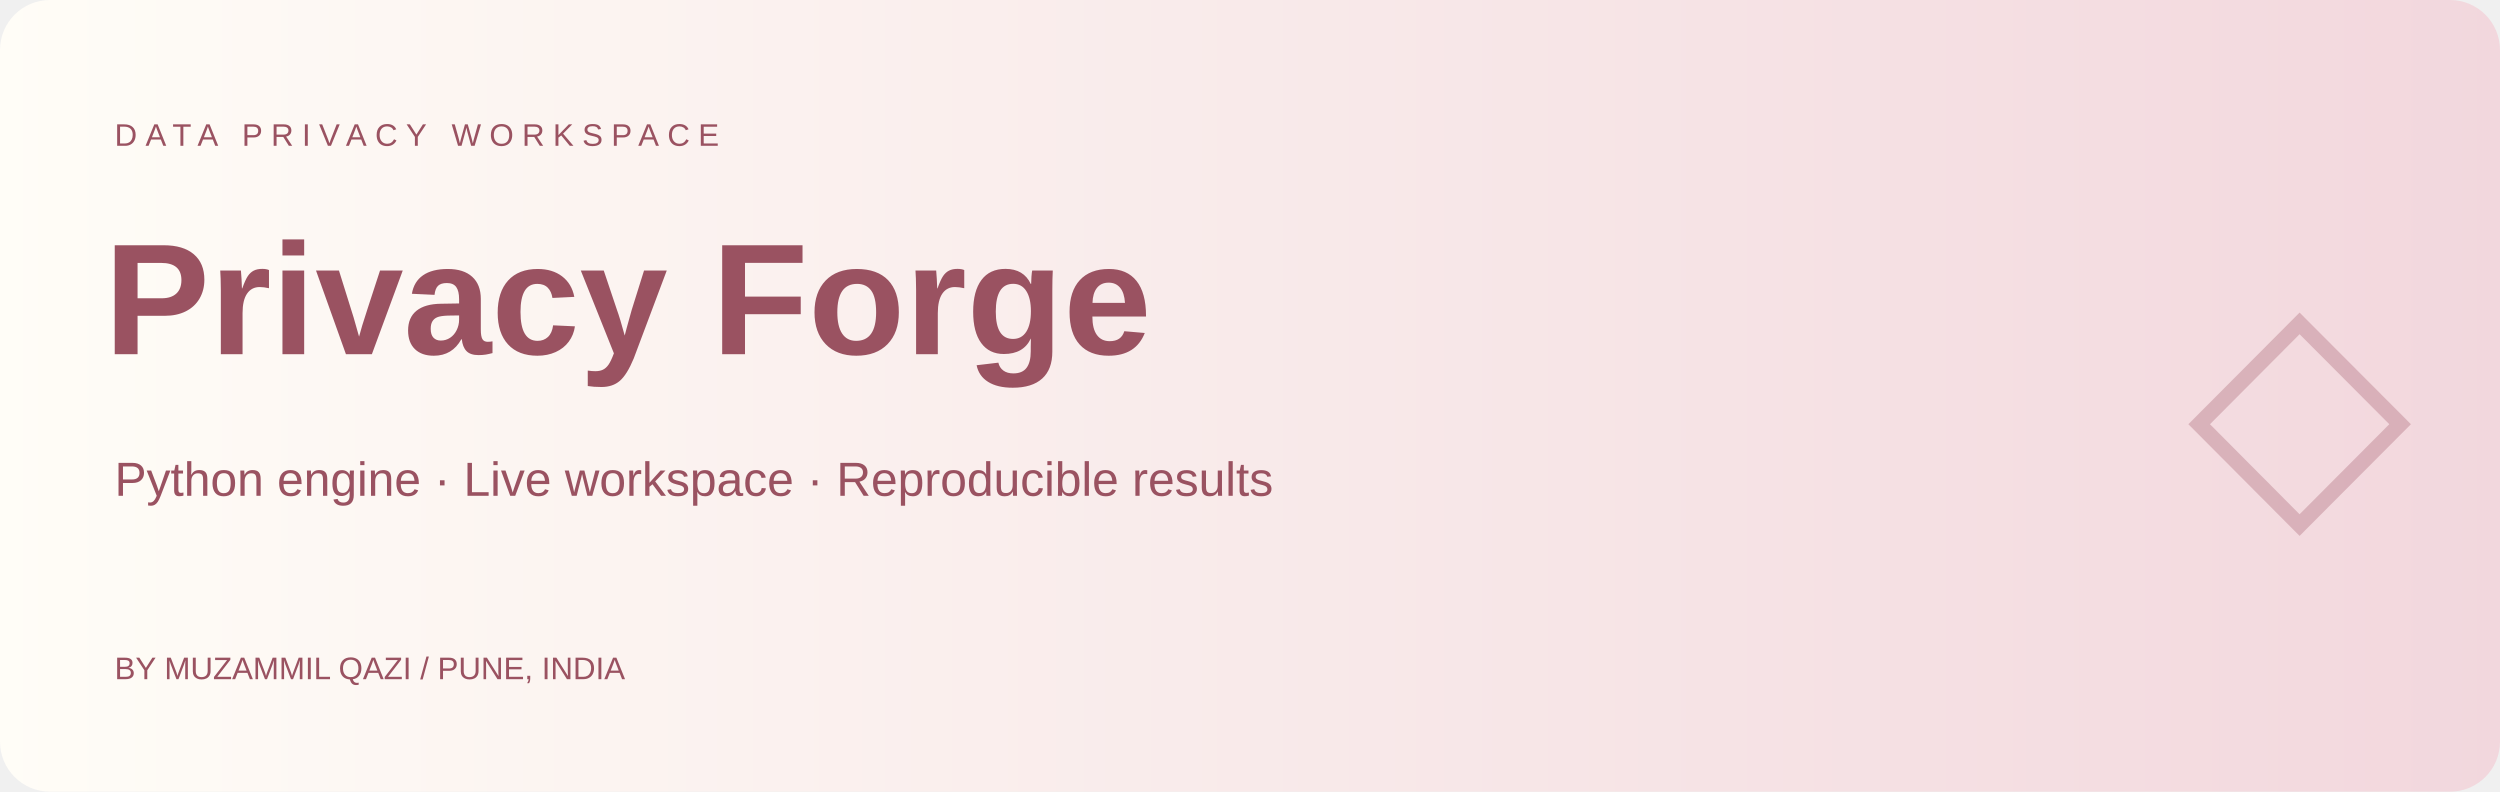
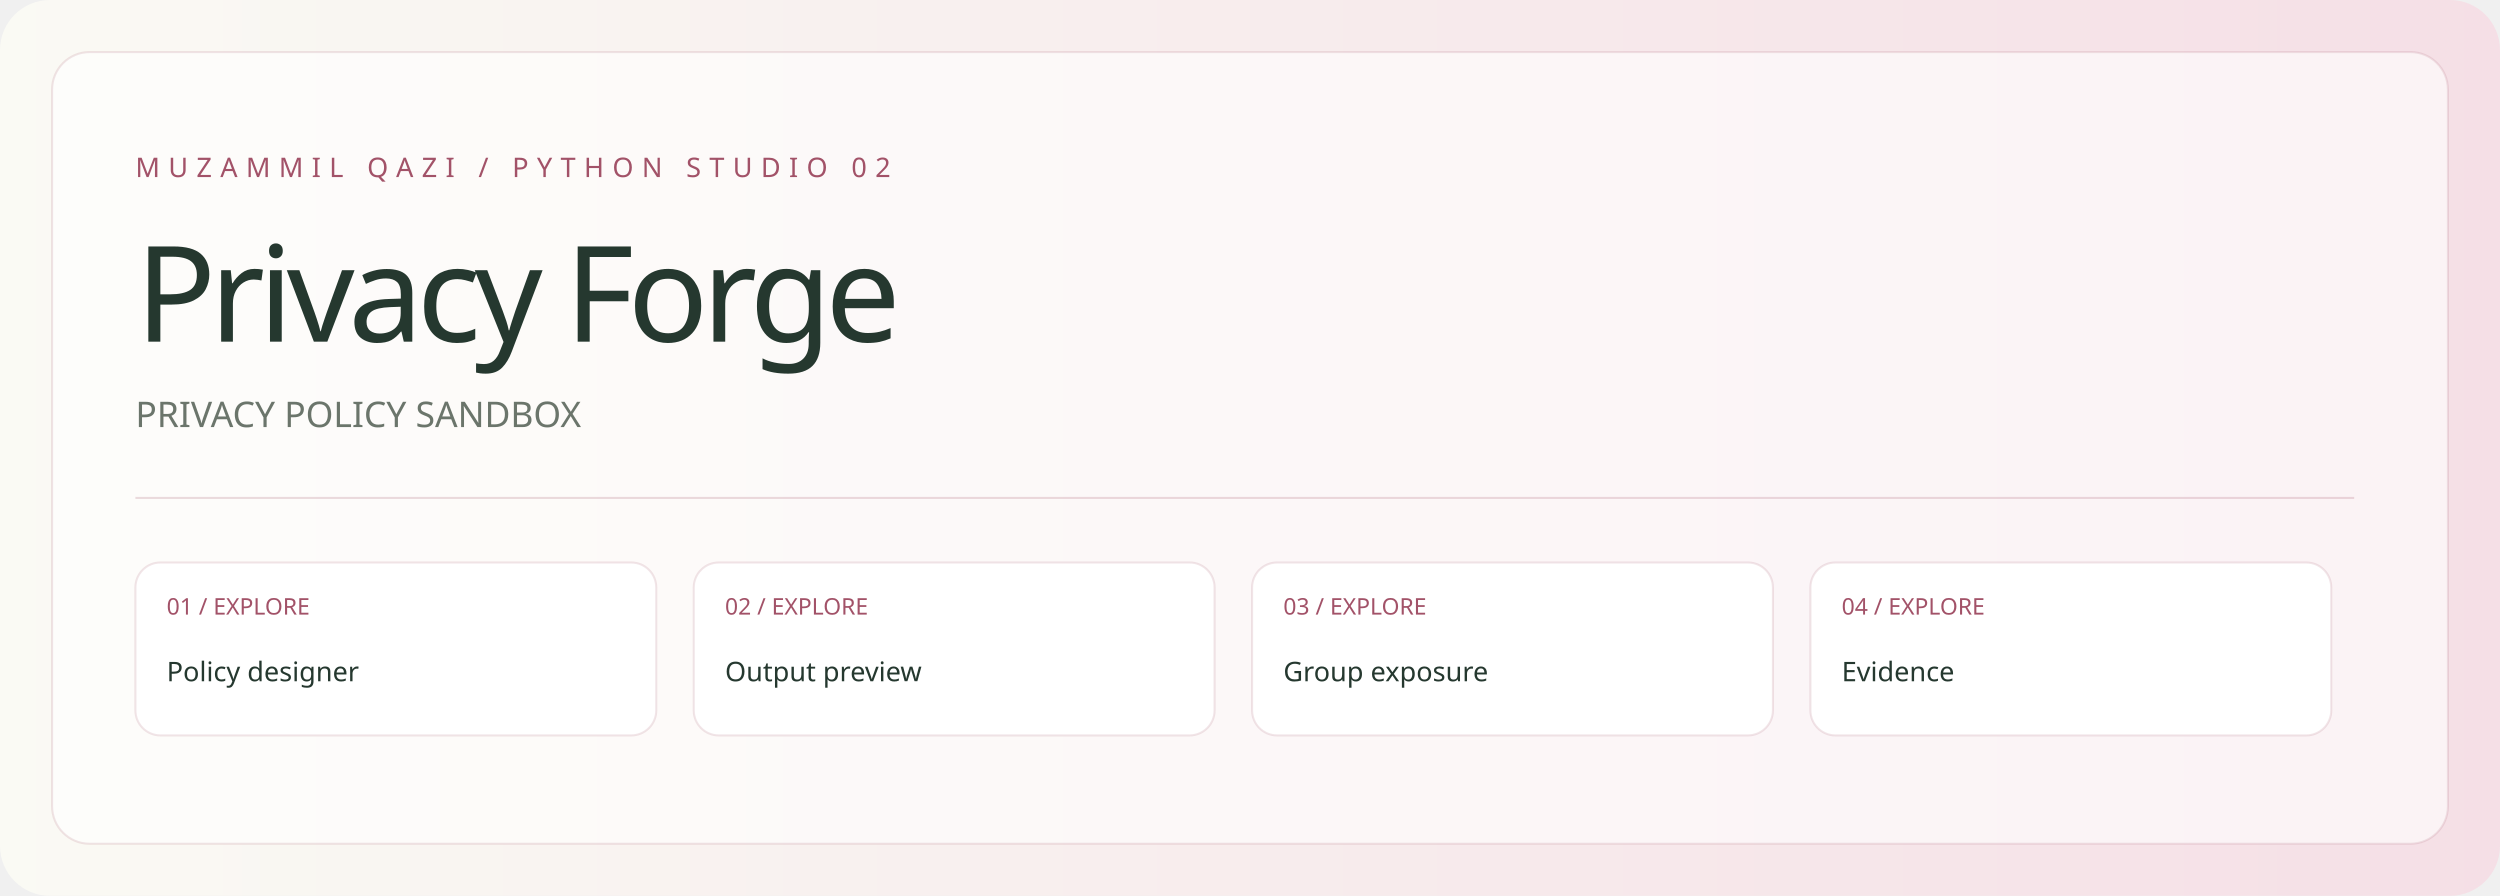
- <svg xmlns="http://www.w3.org/2000/svg" width="1200" height="380" viewBox="0 0 1200 380">
+ <svg xmlns="http://www.w3.org/2000/svg" width="1200" height="430" viewBox="0 0 1200 430">
  <defs>
-     <linearGradient id="b">
-       <stop stop-color="#fffdf7" />
-       <stop offset="1" stop-color="#f2d7dd" />
+     <linearGradient id="bg">
+       <stop stop-color="#fafaf4" />
+       <stop offset="1" stop-color="#f5dfe6" />
    </linearGradient>
  </defs>
-   <rect width="1200" height="380" rx="24" fill="url(#b)" />
-   <g font-family="Arial,sans-serif" fill="#9a5261">
-     <text x="55" y="70" font-size="15" letter-spacing="4">DATA PRIVACY WORKSPACE</text>
-     <text x="50" y="170" font-size="76" font-weight="700">Privacy Forge</text>
-     <text x="55" y="238" font-size="23">Python engine · Live workspace · Reproducible results</text>
-     <text x="55" y="326" font-size="15">BY MUZAMMIL QAZI / PUNE, INDIA</text>
-     <text x="1050" y="240" font-size="140" opacity=".3">◇</text>
-   </g>
+   <rect width="1200" height="430" rx="24" fill="url(#bg)" />
+   <rect x="25" y="25" width="1150" height="380" rx="18" fill="white" fill-opacity=".6" stroke="#a25268" stroke-opacity=".15" />
+   <text x="65" y="85" font-family="sans-serif" font-size="13" fill="#a25268" letter-spacing="4">MUZAMMIL QAZI / PYTHON STUDIO 02</text>
+   <text x="65" y="164" font-family="sans-serif" font-size="64" fill="#25382f" letter-spacing="-3">Privacy Forge</text>
+   <text x="65" y="205" font-family="sans-serif" font-size="17" fill="#6b756b">PRIVACY POLICY SANDBOX</text>
+   <line x1="65" y1="239" x2="1130" y2="239" stroke="#a25268" stroke-opacity=".2" />
+   <rect x="65" y="270" width="250" height="83" rx="12" fill="white" stroke="#a25268" stroke-opacity=".15" />
+   <text x="80" y="295" font-family="sans-serif" font-size="11" fill="#a25268">01 / EXPLORE</text>
+   <text x="80" y="327" font-family="sans-serif" font-size="13" fill="#25382f">Policy designer</text>
+   <rect x="333" y="270" width="250" height="83" rx="12" fill="white" stroke="#a25268" stroke-opacity=".15" />
+   <text x="348" y="295" font-family="sans-serif" font-size="11" fill="#a25268">02 / EXPLORE</text>
+   <text x="348" y="327" font-family="sans-serif" font-size="13" fill="#25382f">Output preview</text>
+   <rect x="601" y="270" width="250" height="83" rx="12" fill="white" stroke="#a25268" stroke-opacity=".15" />
+   <text x="616" y="295" font-family="sans-serif" font-size="11" fill="#a25268">03 / EXPLORE</text>
+   <text x="616" y="327" font-family="sans-serif" font-size="13" fill="#25382f">Group exposure</text>
+   <rect x="869" y="270" width="250" height="83" rx="12" fill="white" stroke="#a25268" stroke-opacity=".15" />
+   <text x="884" y="295" font-family="sans-serif" font-size="11" fill="#a25268">04 / EXPLORE</text>
+   <text x="884" y="327" font-family="sans-serif" font-size="13" fill="#25382f">Evidence</text>
</svg>
